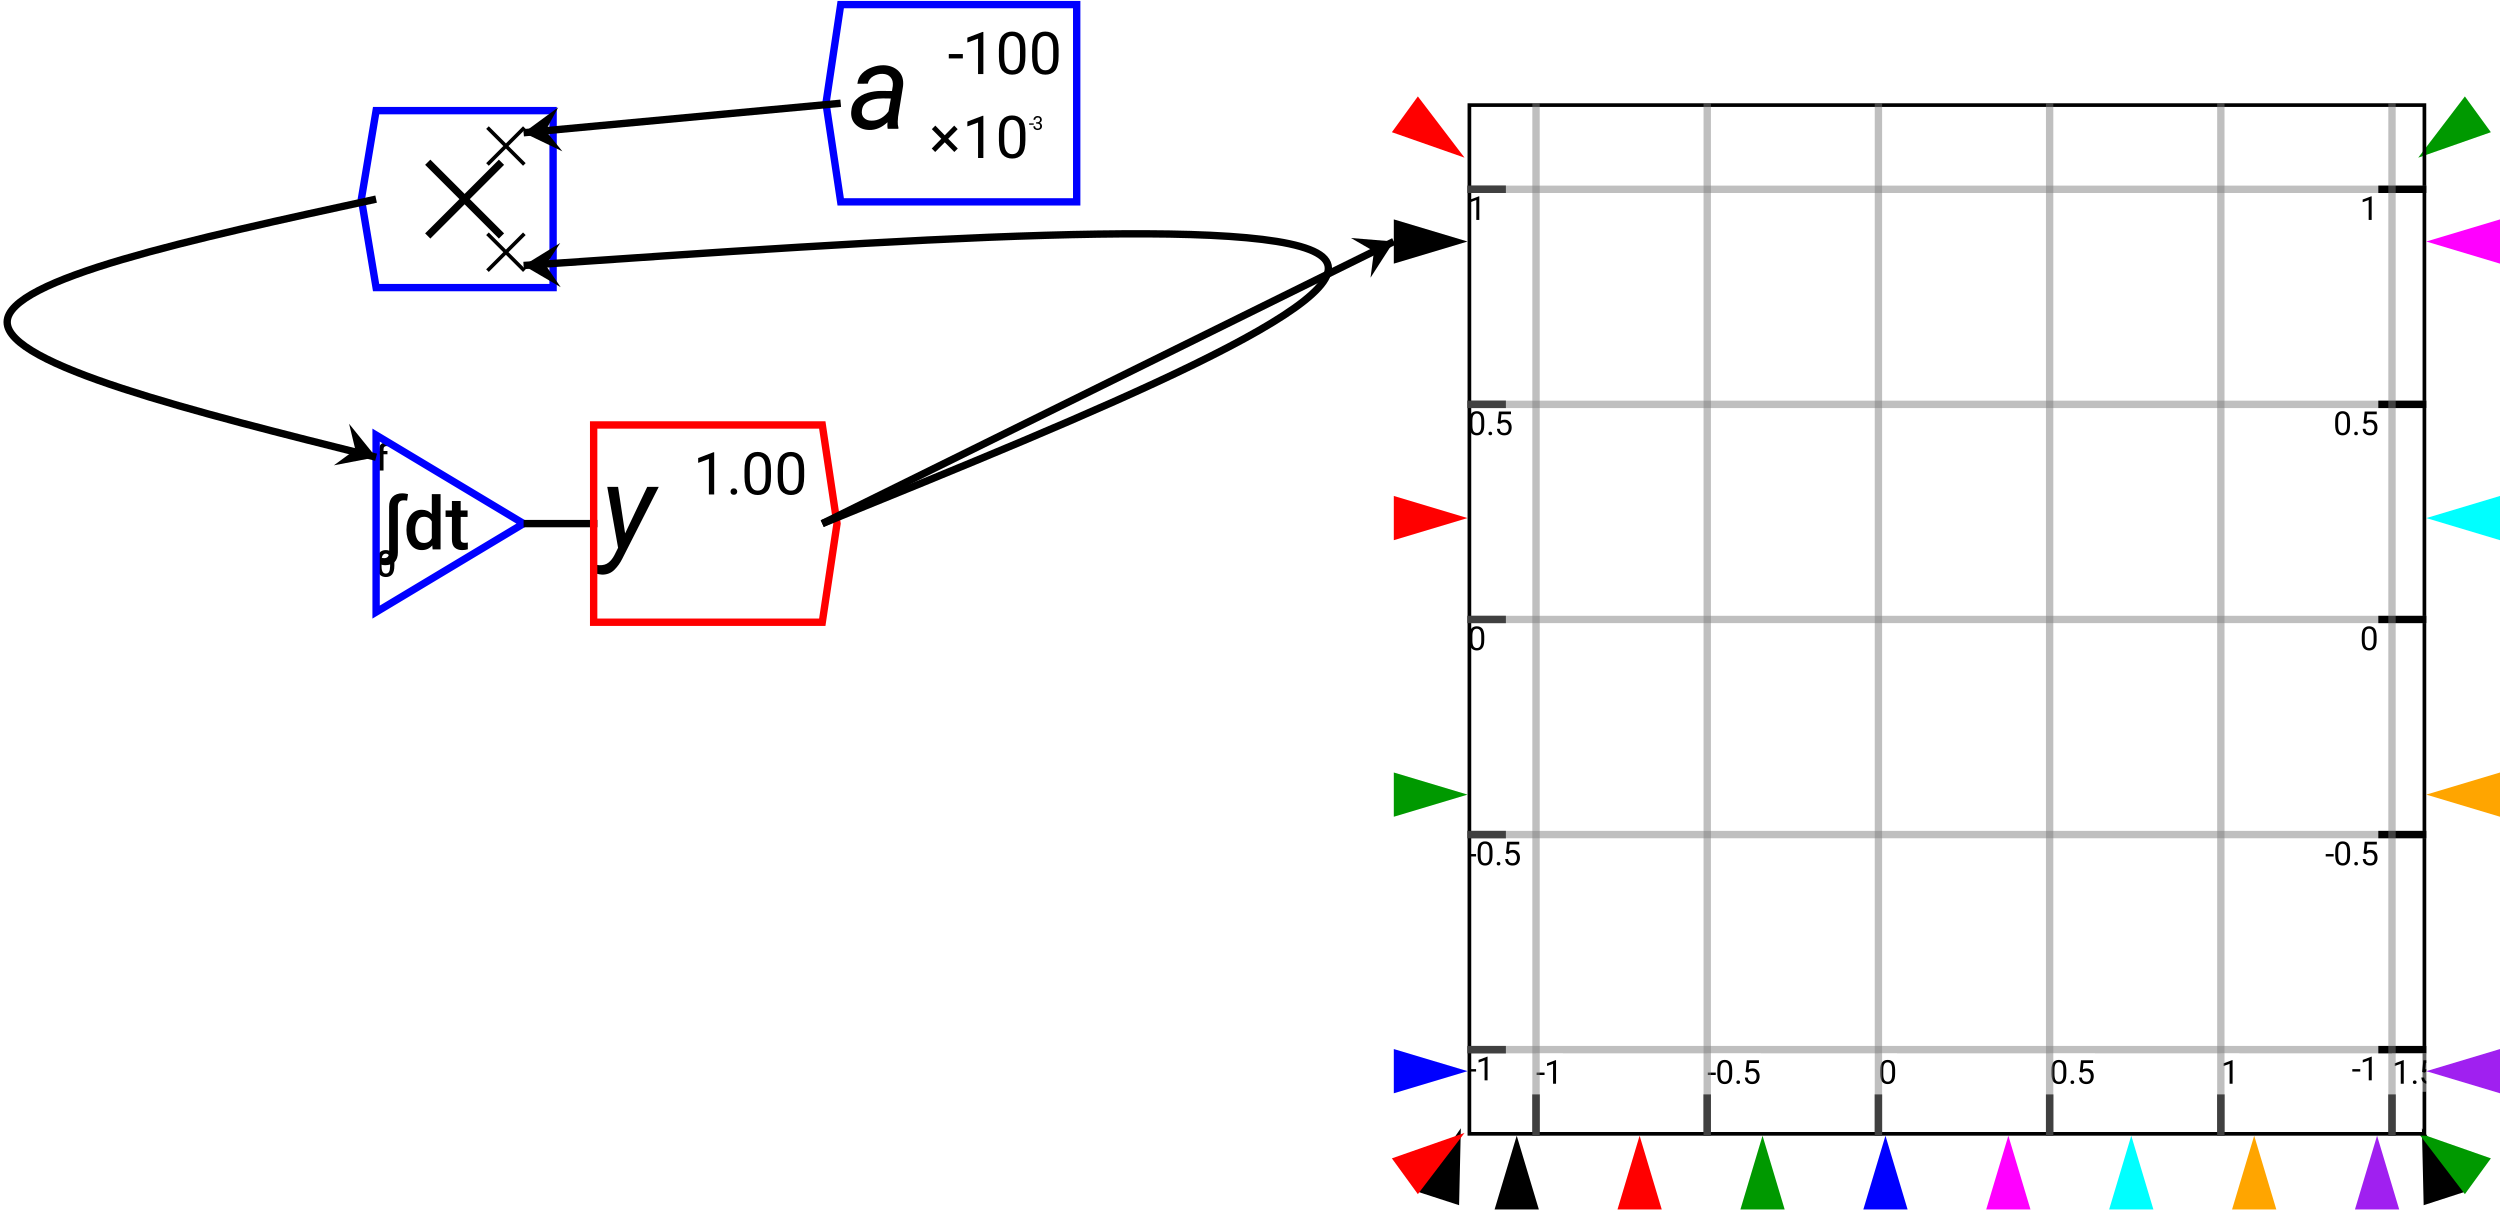
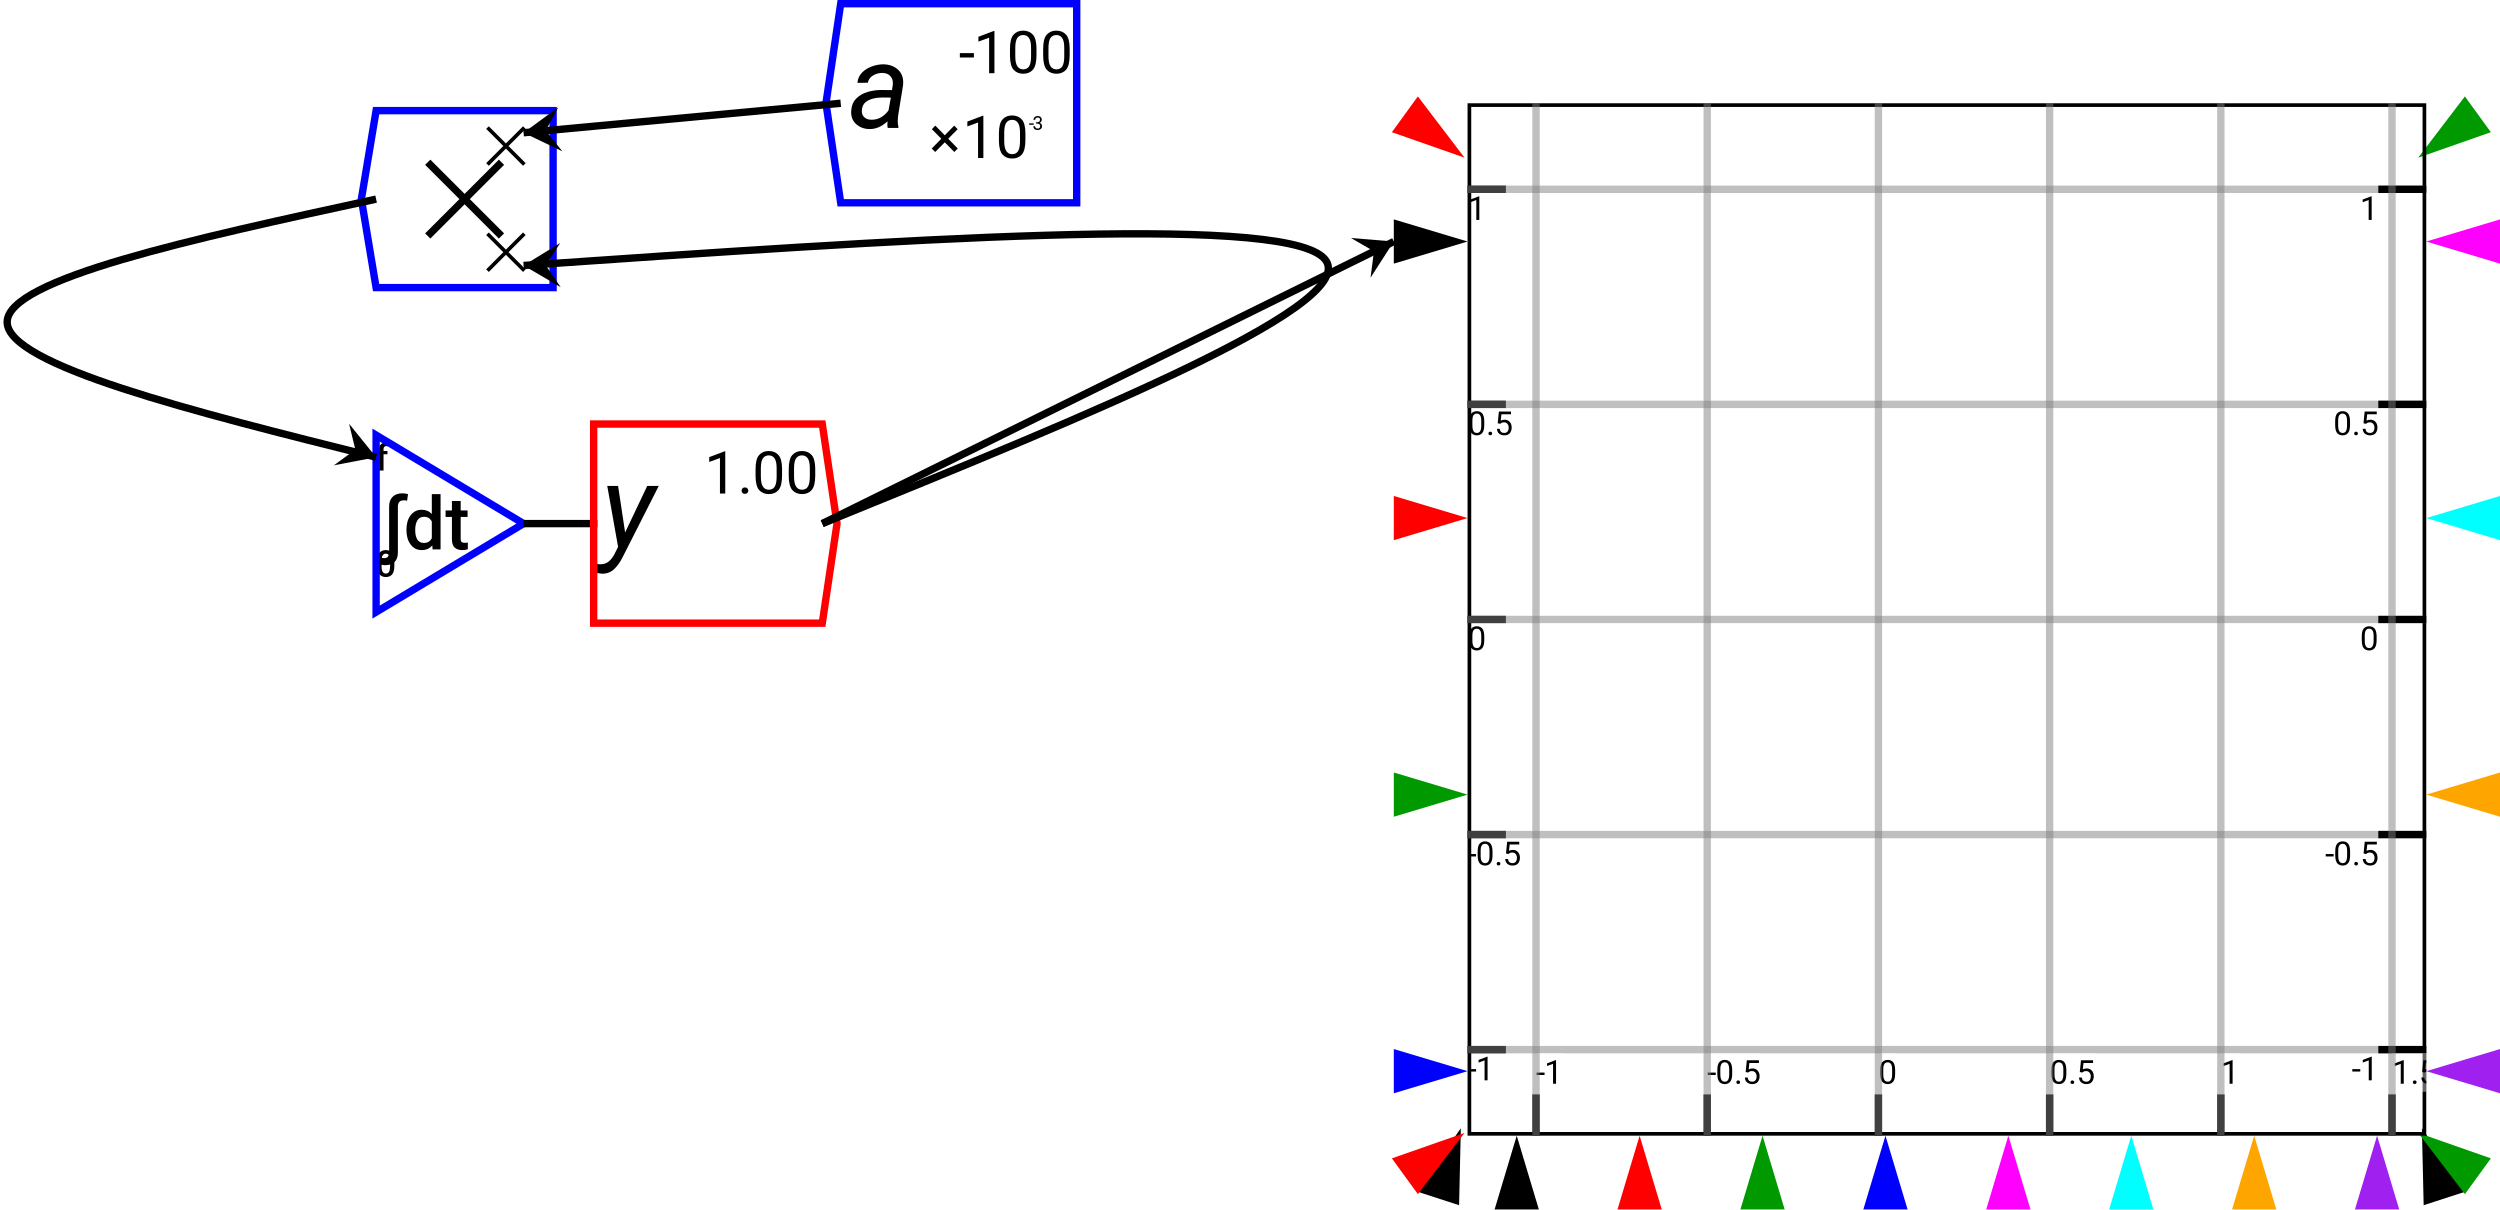
<svg xmlns="http://www.w3.org/2000/svg" xmlns:xlink="http://www.w3.org/1999/xlink" width="339" height="164" viewBox="0 0 339 164">
  <defs>
    <g>
      <g id="glyph-0-0">
        <path d="M 0.234 2.141 C 0.004 2.141 -0.203 2.109 -0.391 2.047 L -0.312 1.125 C -0.176 1.164 -0.039 1.188 0.094 1.188 C 0.539 1.188 0.766 0.922 0.766 0.391 L 0.766 -5.797 C 0.766 -6.379 0.926 -6.828 1.25 -7.141 C 1.57 -7.453 2.016 -7.609 2.578 -7.609 C 2.773 -7.609 3.023 -7.57 3.328 -7.5 L 3.203 -6.609 C 3.066 -6.641 2.914 -6.656 2.75 -6.656 C 2.219 -6.656 1.953 -6.367 1.953 -5.797 L 1.953 0.391 C 1.953 0.984 1.801 1.422 1.5 1.703 C 1.195 1.992 0.773 2.141 0.234 2.141 Z M 0.234 2.141 " />
      </g>
      <g id="glyph-0-1">
        <path d="M 3.938 0 L 3.891 -0.547 C 3.535 -0.117 3.062 0.094 2.469 0.094 C 1.832 0.094 1.328 -0.16 0.953 -0.672 C 0.578 -1.18 0.391 -1.816 0.391 -2.578 L 0.391 -2.688 C 0.391 -3.488 0.578 -4.133 0.953 -4.625 C 1.328 -5.125 1.832 -5.375 2.469 -5.375 C 3.031 -5.375 3.484 -5.18 3.828 -4.797 L 3.828 -7.5 L 5.016 -7.5 L 5.016 0 Z M 1.578 -2.578 C 1.578 -2.109 1.664 -1.707 1.844 -1.375 C 2.031 -1.039 2.336 -0.875 2.766 -0.875 C 3.254 -0.875 3.609 -1.094 3.828 -1.531 L 3.828 -3.781 C 3.609 -4.207 3.258 -4.422 2.781 -4.422 C 2.352 -4.422 2.047 -4.25 1.859 -3.906 C 1.672 -3.57 1.578 -3.164 1.578 -2.688 Z M 1.578 -2.578 " />
      </g>
      <g id="glyph-0-2">
        <path d="M 3.062 -0.016 C 2.832 0.055 2.57 0.094 2.281 0.094 C 1.883 0.094 1.555 -0.016 1.297 -0.234 C 1.035 -0.461 0.906 -0.848 0.906 -1.391 L 0.906 -4.406 L 0.047 -4.406 L 0.047 -5.281 L 0.906 -5.281 L 0.906 -6.562 L 2.094 -6.562 L 2.094 -5.281 L 3.031 -5.281 L 3.031 -4.406 L 2.094 -4.406 L 2.094 -1.453 C 2.094 -1.211 2.145 -1.055 2.25 -0.984 C 2.352 -0.922 2.484 -0.891 2.641 -0.891 C 2.785 -0.891 2.926 -0.906 3.062 -0.938 Z M 3.062 -0.016 " />
      </g>
      <g id="glyph-1-0">
        <path d="M 2.578 -1.5 C 2.578 -0.938 2.473 -0.535 2.266 -0.297 C 2.055 -0.066 1.773 0.047 1.422 0.047 C 1.078 0.047 0.797 -0.066 0.578 -0.297 C 0.367 -0.523 0.258 -0.91 0.25 -1.453 L 0.25 -2.078 C 0.25 -2.641 0.352 -3.035 0.562 -3.266 C 0.781 -3.492 1.066 -3.609 1.422 -3.609 C 1.766 -3.609 2.039 -3.492 2.25 -3.266 C 2.469 -3.035 2.578 -2.645 2.578 -2.094 Z M 2 -2.156 C 2 -2.52 1.945 -2.77 1.844 -2.906 C 1.738 -3.051 1.598 -3.125 1.422 -3.125 C 1.242 -3.125 1.102 -3.051 1 -2.906 C 0.906 -2.77 0.852 -2.531 0.844 -2.188 L 0.844 -1.406 C 0.844 -1.051 0.895 -0.797 1 -0.641 C 1.102 -0.492 1.242 -0.422 1.422 -0.422 C 1.609 -0.422 1.75 -0.492 1.844 -0.641 C 1.938 -0.785 1.988 -1.035 2 -1.391 Z M 2 -2.156 " />
      </g>
      <g id="glyph-1-1">
        <path d="M 1.641 -2.203 L 1.109 -2.203 L 1.109 0 L 0.516 0 L 0.516 -2.203 L 0.109 -2.203 L 0.109 -2.641 L 0.516 -2.641 L 0.516 -2.891 C 0.516 -3.18 0.598 -3.406 0.766 -3.562 C 0.93 -3.719 1.156 -3.797 1.438 -3.797 C 1.551 -3.797 1.664 -3.781 1.781 -3.75 L 1.766 -3.297 C 1.691 -3.305 1.613 -3.312 1.531 -3.312 C 1.25 -3.312 1.109 -3.176 1.109 -2.906 L 1.109 -2.641 L 1.641 -2.641 Z M 1.641 -2.203 " />
      </g>
      <g id="glyph-2-0">
        <path d="M 2.875 1.312 C 2.602 1.863 2.25 2.359 1.812 2.797 C 1.375 3.234 0.82 3.453 0.156 3.453 C -0.062 3.441 -0.344 3.395 -0.688 3.312 L -0.609 2.125 L -0.234 2.172 C 0.273 2.191 0.688 2.078 1 1.828 C 1.312 1.586 1.582 1.25 1.812 0.812 L 2.312 -0.188 L 0.844 -8.453 L 2.312 -8.453 L 3.266 -2.141 L 6.266 -8.453 L 7.828 -8.453 Z M 2.875 1.312 " />
      </g>
      <g id="glyph-3-0">
</g>
      <g id="glyph-3-1">
        <path d="M 2.844 -5.719 L 2.844 0 L 2.125 0 L 2.125 -4.812 L 0.672 -4.281 L 0.672 -4.938 L 2.734 -5.719 Z M 2.844 -5.719 " />
      </g>
      <g id="glyph-3-2">
        <path d="M 0.562 -0.391 C 0.562 -0.504 0.598 -0.602 0.672 -0.688 C 0.754 -0.781 0.867 -0.828 1.016 -0.828 C 1.16 -0.828 1.27 -0.781 1.344 -0.688 C 1.426 -0.602 1.469 -0.504 1.469 -0.391 C 1.469 -0.266 1.426 -0.16 1.344 -0.078 C 1.27 0.004 1.16 0.047 1.016 0.047 C 0.867 0.047 0.754 0.004 0.672 -0.078 C 0.598 -0.16 0.562 -0.266 0.562 -0.391 Z M 0.562 -0.391 " />
      </g>
      <g id="glyph-3-3">
        <path d="M 4.047 -2.438 C 4.047 -1.5 3.883 -0.844 3.562 -0.469 C 3.238 -0.102 2.801 0.078 2.25 0.078 C 1.719 0.078 1.285 -0.098 0.953 -0.453 C 0.629 -0.816 0.461 -1.445 0.453 -2.344 L 0.453 -3.297 C 0.453 -4.223 0.613 -4.863 0.938 -5.219 C 1.258 -5.582 1.691 -5.766 2.234 -5.766 C 2.785 -5.766 3.223 -5.586 3.547 -5.234 C 3.867 -4.891 4.035 -4.273 4.047 -3.391 Z M 3.312 -3.422 C 3.312 -4.055 3.219 -4.504 3.031 -4.766 C 2.852 -5.035 2.594 -5.172 2.25 -5.172 C 1.906 -5.172 1.641 -5.039 1.453 -4.781 C 1.273 -4.531 1.18 -4.094 1.172 -3.469 L 1.172 -2.312 C 1.172 -1.676 1.266 -1.219 1.453 -0.938 C 1.641 -0.656 1.906 -0.516 2.25 -0.516 C 2.602 -0.516 2.867 -0.648 3.047 -0.922 C 3.223 -1.203 3.312 -1.656 3.312 -2.281 Z M 3.312 -3.422 " />
      </g>
      <g id="glyph-3-4">
        <path d="M 3.875 -1.281 L 3.406 -0.812 L 2.109 -2.125 L 0.812 -0.812 L 0.344 -1.281 L 1.641 -2.609 L 0.359 -3.906 L 0.828 -4.391 L 2.109 -3.078 L 3.391 -4.391 L 3.859 -3.906 L 2.578 -2.609 Z M 3.875 -1.281 " />
      </g>
      <g id="glyph-4-0">
        <path d="M 5.375 0 C 5.344 -0.156 5.328 -0.305 5.328 -0.453 L 5.344 -0.891 C 4.57 -0.172 3.75 0.176 2.875 0.156 C 2.176 0.145 1.582 -0.078 1.094 -0.516 C 0.602 -0.961 0.379 -1.555 0.422 -2.297 C 0.461 -3.004 0.691 -3.566 1.109 -3.984 C 1.523 -4.398 2.035 -4.695 2.641 -4.875 C 3.254 -5.051 3.867 -5.141 4.484 -5.141 L 5.953 -5.125 L 6.062 -5.812 C 6.113 -6.301 6.016 -6.691 5.766 -6.984 C 5.523 -7.285 5.156 -7.441 4.656 -7.453 C 4.219 -7.461 3.801 -7.352 3.406 -7.125 C 3.02 -6.906 2.773 -6.57 2.672 -6.125 L 1.266 -6.109 C 1.316 -6.672 1.531 -7.141 1.906 -7.516 C 2.281 -7.891 2.727 -8.164 3.25 -8.344 C 3.77 -8.531 4.285 -8.625 4.797 -8.625 C 5.641 -8.602 6.316 -8.344 6.828 -7.844 C 7.336 -7.344 7.547 -6.656 7.453 -5.781 L 6.781 -1.641 L 6.734 -0.984 C 6.723 -0.691 6.754 -0.41 6.828 -0.141 L 6.812 0 Z M 3.156 -1.109 C 3.633 -1.098 4.07 -1.207 4.469 -1.438 C 4.875 -1.676 5.211 -1.988 5.484 -2.375 L 5.797 -4.109 L 4.719 -4.125 C 3.719 -4.125 2.953 -3.926 2.422 -3.531 C 2.109 -3.289 1.926 -2.941 1.875 -2.484 C 1.82 -2.066 1.914 -1.734 2.156 -1.484 C 2.406 -1.234 2.738 -1.109 3.156 -1.109 Z M 3.156 -1.109 " />
      </g>
      <g id="glyph-5-0">
</g>
      <g id="glyph-5-1">
        <path d="M 2.062 -2.719 L 2.062 -2.125 L 0.156 -2.125 L 0.156 -2.719 Z M 2.062 -2.719 " />
      </g>
      <g id="glyph-5-2">
        <path d="M 2.844 -5.719 L 2.844 0 L 2.125 0 L 2.125 -4.812 L 0.672 -4.281 L 0.672 -4.938 L 2.734 -5.719 Z M 2.844 -5.719 " />
      </g>
      <g id="glyph-5-3">
        <path d="M 4.047 -2.438 C 4.047 -1.5 3.883 -0.844 3.562 -0.469 C 3.238 -0.102 2.801 0.078 2.25 0.078 C 1.719 0.078 1.285 -0.098 0.953 -0.453 C 0.629 -0.816 0.461 -1.445 0.453 -2.344 L 0.453 -3.297 C 0.453 -4.223 0.613 -4.863 0.938 -5.219 C 1.258 -5.582 1.691 -5.766 2.234 -5.766 C 2.785 -5.766 3.223 -5.586 3.547 -5.234 C 3.867 -4.891 4.035 -4.273 4.047 -3.391 Z M 3.312 -3.422 C 3.312 -4.055 3.219 -4.504 3.031 -4.766 C 2.852 -5.035 2.594 -5.172 2.25 -5.172 C 1.906 -5.172 1.641 -5.039 1.453 -4.781 C 1.273 -4.531 1.18 -4.094 1.172 -3.469 L 1.172 -2.312 C 1.172 -1.676 1.266 -1.219 1.453 -0.938 C 1.641 -0.656 1.906 -0.516 2.25 -0.516 C 2.602 -0.516 2.867 -0.648 3.047 -0.922 C 3.223 -1.203 3.312 -1.656 3.312 -2.281 Z M 3.312 -3.422 " />
      </g>
      <g id="glyph-6-0">
        <path d="M 0.672 -0.875 L 0.672 -0.688 L 0.047 -0.688 L 0.047 -0.875 Z M 0.672 -0.875 " />
      </g>
      <g id="glyph-6-1">
        <path d="M 0.5 -0.844 L 0.5 -1.031 L 0.672 -1.031 C 0.785 -1.031 0.875 -1.062 0.938 -1.125 C 1 -1.188 1.031 -1.266 1.031 -1.359 C 1.031 -1.566 0.922 -1.672 0.703 -1.672 C 0.609 -1.672 0.531 -1.641 0.469 -1.578 C 0.406 -1.523 0.375 -1.453 0.375 -1.359 L 0.141 -1.359 C 0.141 -1.504 0.191 -1.625 0.297 -1.719 C 0.398 -1.82 0.535 -1.875 0.703 -1.875 C 0.867 -1.875 1.004 -1.828 1.109 -1.734 C 1.211 -1.648 1.266 -1.52 1.266 -1.344 C 1.266 -1.281 1.238 -1.207 1.188 -1.125 C 1.145 -1.051 1.07 -0.992 0.969 -0.953 C 1.094 -0.91 1.176 -0.848 1.219 -0.766 C 1.27 -0.68 1.297 -0.598 1.297 -0.516 C 1.297 -0.336 1.238 -0.203 1.125 -0.109 C 1.008 -0.016 0.867 0.031 0.703 0.031 C 0.547 0.031 0.41 -0.008 0.297 -0.094 C 0.18 -0.188 0.125 -0.316 0.125 -0.484 L 0.359 -0.484 C 0.359 -0.391 0.391 -0.312 0.453 -0.25 C 0.516 -0.195 0.598 -0.172 0.703 -0.172 C 0.805 -0.172 0.891 -0.195 0.953 -0.25 C 1.016 -0.312 1.047 -0.398 1.047 -0.516 C 1.047 -0.629 1.008 -0.711 0.938 -0.766 C 0.875 -0.816 0.781 -0.844 0.656 -0.844 Z M 0.5 -0.844 " />
      </g>
      <g id="glyph-7-0">
        <path d="M 1.156 -1.516 L 1.156 -1.188 L 0.078 -1.188 L 0.078 -1.516 Z M 1.156 -1.516 " />
      </g>
      <g id="glyph-7-1">
        <path d="M 1.594 -3.203 L 1.594 0 L 1.188 0 L 1.188 -2.703 L 0.375 -2.406 L 0.375 -2.766 L 1.531 -3.203 Z M 1.594 -3.203 " />
      </g>
      <g id="glyph-7-2">
        <path d="M 2.266 -1.359 C 2.266 -0.836 2.172 -0.473 1.984 -0.266 C 1.805 -0.055 1.566 0.047 1.266 0.047 C 0.961 0.047 0.719 -0.051 0.531 -0.25 C 0.352 -0.457 0.258 -0.812 0.25 -1.312 L 0.25 -1.844 C 0.25 -2.363 0.336 -2.723 0.516 -2.922 C 0.703 -3.129 0.945 -3.234 1.25 -3.234 C 1.562 -3.234 1.805 -3.133 1.984 -2.938 C 2.16 -2.738 2.254 -2.391 2.266 -1.891 Z M 1.859 -1.922 C 1.859 -2.273 1.805 -2.523 1.703 -2.672 C 1.598 -2.828 1.445 -2.906 1.25 -2.906 C 1.062 -2.906 0.914 -2.832 0.812 -2.688 C 0.707 -2.539 0.656 -2.297 0.656 -1.953 L 0.656 -1.297 C 0.656 -0.941 0.707 -0.68 0.812 -0.516 C 0.914 -0.359 1.066 -0.281 1.266 -0.281 C 1.461 -0.281 1.609 -0.359 1.703 -0.516 C 1.805 -0.672 1.859 -0.926 1.859 -1.281 Z M 1.859 -1.922 " />
      </g>
      <g id="glyph-7-3">
        <path d="M 0.312 -0.219 C 0.312 -0.281 0.332 -0.332 0.375 -0.375 C 0.414 -0.426 0.477 -0.453 0.562 -0.453 C 0.645 -0.453 0.707 -0.426 0.75 -0.375 C 0.789 -0.332 0.812 -0.281 0.812 -0.219 C 0.812 -0.145 0.789 -0.082 0.75 -0.031 C 0.707 0.008 0.645 0.031 0.562 0.031 C 0.477 0.031 0.414 0.008 0.375 -0.031 C 0.332 -0.082 0.312 -0.145 0.312 -0.219 Z M 0.312 -0.219 " />
      </g>
      <g id="glyph-7-4">
        <path d="M 0.781 -1.516 L 0.453 -1.594 L 0.609 -3.188 L 2.25 -3.188 L 2.25 -2.812 L 0.953 -2.812 L 0.859 -1.953 C 1.016 -2.035 1.191 -2.078 1.391 -2.078 C 1.68 -2.078 1.91 -1.977 2.078 -1.781 C 2.254 -1.594 2.344 -1.336 2.344 -1.016 C 2.344 -0.711 2.258 -0.457 2.094 -0.25 C 1.926 -0.051 1.672 0.047 1.328 0.047 C 1.078 0.047 0.852 -0.023 0.656 -0.172 C 0.469 -0.316 0.363 -0.539 0.344 -0.844 L 0.719 -0.844 C 0.77 -0.469 0.973 -0.281 1.328 -0.281 C 1.523 -0.281 1.676 -0.344 1.781 -0.469 C 1.883 -0.602 1.938 -0.785 1.938 -1.016 C 1.938 -1.211 1.879 -1.379 1.766 -1.516 C 1.66 -1.648 1.504 -1.719 1.297 -1.719 C 1.16 -1.719 1.055 -1.695 0.984 -1.656 C 0.922 -1.625 0.852 -1.578 0.781 -1.516 Z M 0.781 -1.516 " />
      </g>
    </g>
    <clipPath id="clip-0">
      <path clip-rule="nonzero" d="M 199 14 L 329 14 L 329 154 L 199 154 Z M 199 14 " />
    </clipPath>
    <clipPath id="clip-1">
      <path clip-rule="nonzero" d="M 199 141 L 205 141 L 205 143 L 199 143 Z M 199 141 " />
    </clipPath>
    <clipPath id="clip-2">
      <path clip-rule="nonzero" d="M 199 141 L 329 141 L 329 143 L 199 143 Z M 199 141 " />
    </clipPath>
    <clipPath id="clip-3">
      <path clip-rule="nonzero" d="M 199 112 L 205 112 L 205 114 L 199 114 Z M 199 112 " />
    </clipPath>
    <clipPath id="clip-4">
      <path clip-rule="nonzero" d="M 199 112 L 329 112 L 329 114 L 199 114 Z M 199 112 " />
    </clipPath>
    <clipPath id="clip-5">
      <path clip-rule="nonzero" d="M 199 83 L 205 83 L 205 85 L 199 85 Z M 199 83 " />
    </clipPath>
    <clipPath id="clip-6">
      <path clip-rule="nonzero" d="M 199 83 L 329 83 L 329 85 L 199 85 Z M 199 83 " />
    </clipPath>
    <clipPath id="clip-7">
      <path clip-rule="nonzero" d="M 199 54 L 205 54 L 205 56 L 199 56 Z M 199 54 " />
    </clipPath>
    <clipPath id="clip-8">
      <path clip-rule="nonzero" d="M 199 54 L 329 54 L 329 56 L 199 56 Z M 199 54 " />
    </clipPath>
    <clipPath id="clip-9">
      <path clip-rule="nonzero" d="M 199 25 L 205 25 L 205 27 L 199 27 Z M 199 25 " />
    </clipPath>
    <clipPath id="clip-10">
      <path clip-rule="nonzero" d="M 199 25 L 329 25 L 329 27 L 199 27 Z M 199 25 " />
    </clipPath>
    <clipPath id="clip-11">
      <path clip-rule="nonzero" d="M 322 141 L 329 141 L 329 143 L 322 143 Z M 322 141 " />
    </clipPath>
    <clipPath id="clip-12">
      <path clip-rule="nonzero" d="M 322 112 L 329 112 L 329 114 L 322 114 Z M 322 112 " />
    </clipPath>
    <clipPath id="clip-13">
      <path clip-rule="nonzero" d="M 322 83 L 329 83 L 329 85 L 322 85 Z M 322 83 " />
    </clipPath>
    <clipPath id="clip-14">
      <path clip-rule="nonzero" d="M 322 54 L 329 54 L 329 56 L 322 56 Z M 322 54 " />
    </clipPath>
    <clipPath id="clip-15">
      <path clip-rule="nonzero" d="M 322 25 L 329 25 L 329 27 L 322 27 Z M 322 25 " />
    </clipPath>
    <clipPath id="clip-16">
      <path clip-rule="nonzero" d="M 207 147 L 209 147 L 209 154 L 207 154 Z M 207 147 " />
    </clipPath>
    <clipPath id="clip-17">
      <path clip-rule="nonzero" d="M 207 14 L 209 14 L 209 154 L 207 154 Z M 207 14 " />
    </clipPath>
    <clipPath id="clip-18">
      <path clip-rule="nonzero" d="M 231 147 L 232 147 L 232 154 L 231 154 Z M 231 147 " />
    </clipPath>
    <clipPath id="clip-19">
      <path clip-rule="nonzero" d="M 231 14 L 232 14 L 232 154 L 231 154 Z M 231 14 " />
    </clipPath>
    <clipPath id="clip-20">
      <path clip-rule="nonzero" d="M 254 147 L 256 147 L 256 154 L 254 154 Z M 254 147 " />
    </clipPath>
    <clipPath id="clip-21">
      <path clip-rule="nonzero" d="M 254 14 L 256 14 L 256 154 L 254 154 Z M 254 14 " />
    </clipPath>
    <clipPath id="clip-22">
      <path clip-rule="nonzero" d="M 277 147 L 279 147 L 279 154 L 277 154 Z M 277 147 " />
    </clipPath>
    <clipPath id="clip-23">
      <path clip-rule="nonzero" d="M 277 14 L 279 14 L 279 154 L 277 154 Z M 277 14 " />
    </clipPath>
    <clipPath id="clip-24">
      <path clip-rule="nonzero" d="M 300 147 L 302 147 L 302 154 L 300 154 Z M 300 147 " />
    </clipPath>
    <clipPath id="clip-25">
      <path clip-rule="nonzero" d="M 300 14 L 302 14 L 302 154 L 300 154 Z M 300 14 " />
    </clipPath>
    <clipPath id="clip-26">
      <path clip-rule="nonzero" d="M 323 147 L 325 147 L 325 154 L 323 154 Z M 323 147 " />
    </clipPath>
    <clipPath id="clip-27">
      <path clip-rule="nonzero" d="M 324 142 L 329 142 L 329 149 L 324 149 Z M 324 142 " />
    </clipPath>
    <clipPath id="clip-28">
      <path clip-rule="nonzero" d="M 324 143 L 329 143 L 329 147 L 324 147 Z M 324 143 " />
    </clipPath>
    <clipPath id="clip-29">
      <path clip-rule="nonzero" d="M 323 14 L 325 14 L 325 154 L 323 154 Z M 323 14 " />
    </clipPath>
  </defs>
  <g fill="rgb(0%, 0%, 0%)" fill-opacity="1">
    <use xlink:href="#glyph-0-0" x="52" y="74.5" />
    <use xlink:href="#glyph-0-1" x="54.725" y="74.5" />
    <use xlink:href="#glyph-0-2" x="60.374" y="74.5" />
  </g>
  <g fill="rgb(0%, 0%, 0%)" fill-opacity="1">
    <use xlink:href="#glyph-1-0" x="50.898" y="78.199" />
  </g>
  <g fill="rgb(0%, 0%, 0%)" fill-opacity="1">
    <use xlink:href="#glyph-1-1" x="50.898" y="63.801" />
  </g>
  <path fill="none" stroke-width="1" stroke-linecap="butt" stroke-linejoin="miter" stroke="rgb(0%, 0%, 100%)" stroke-opacity="1" stroke-miterlimit="10" d="M -8 12 L -8 -12 L 12 0 Z M -8 12 " transform="matrix(1, 0, 0, 1, 59, 71)" />
  <path fill="none" stroke-width="1" stroke-linecap="butt" stroke-linejoin="miter" stroke="rgb(0%, 0%, 0%)" stroke-opacity="1" stroke-miterlimit="10" d="M 12 0 L 22 0 " transform="matrix(1, 0, 0, 1, 59, 71)" />
  <g fill="rgb(0%, 0%, 0%)" fill-opacity="1">
-     <use xlink:href="#glyph-2-0" x="81.5" y="74.469" />
-   </g>
-   <g fill="rgb(0%, 0%, 0%)" fill-opacity="1">
-     <use xlink:href="#glyph-3-0" x="92" y="67.047" />
-     <use xlink:href="#glyph-3-1" x="94" y="67.047" />
-     <use xlink:href="#glyph-3-2" x="98.5" y="67.047" />
-     <use xlink:href="#glyph-3-3" x="100.5" y="67.047" />
-     <use xlink:href="#glyph-3-3" x="105" y="67.047" />
-   </g>
-   <path fill="none" stroke-width="1" stroke-linecap="butt" stroke-linejoin="miter" stroke="rgb(100%, 0%, 0%)" stroke-opacity="1" stroke-miterlimit="10" d="M -15.5 -13.375 L -15.5 13.375 L 15.5 13.375 L 17.5 0 L 15.5 -13.375 Z M -15.5 -13.375 " transform="matrix(1, 0, 0, 1, 96, 71)" />
+     <use xlink:href="#glyph-2-0" x="81.5" y="74.344" />
+   </g>
+   <g fill="rgb(0%, 0%, 0%)" fill-opacity="1">
+     <use xlink:href="#glyph-3-0" x="93.5" y="66.922" />
+     <use xlink:href="#glyph-3-1" x="95.5" y="66.922" />
+     <use xlink:href="#glyph-3-2" x="100" y="66.922" />
+     <use xlink:href="#glyph-3-3" x="102" y="66.922" />
+     <use xlink:href="#glyph-3-3" x="106.5" y="66.922" />
+   </g>
+   <path fill="none" stroke-width="1" stroke-linecap="butt" stroke-linejoin="miter" stroke="rgb(100%, 0%, 0%)" stroke-opacity="1" stroke-miterlimit="10" d="M -15.5 -13.5 L -15.5 13.5 L 15.5 13.5 L 17.5 0 L 15.5 -13.5 Z M -15.5 -13.5 " transform="matrix(1, 0, 0, 1, 96, 71)" />
  <path fill="none" stroke-width="1" stroke-linecap="butt" stroke-linejoin="miter" stroke="rgb(0%, 0%, 0%)" stroke-opacity="1" stroke-miterlimit="10" d="M -5 -5 L 5 5 M -5 5 L 5 -5 " transform="matrix(1, 0, 0, 1, 63, 27)" />
  <path fill="none" stroke-width="1" stroke-linecap="butt" stroke-linejoin="miter" stroke="rgb(0%, 0%, 0%)" stroke-opacity="1" stroke-miterlimit="10" d="M -4.997 -5.002 L 5.003 4.998 M -4.997 4.998 L 5.003 -5.002 " transform="matrix(0.5, 0, 0, 0.5, 68.6, 34.2)" />
  <path fill="none" stroke-width="1" stroke-linecap="butt" stroke-linejoin="miter" stroke="rgb(0%, 0%, 0%)" stroke-opacity="1" stroke-miterlimit="10" d="M -4.997 -4.998 L 5.003 5.002 M -4.997 5.002 L 5.003 -4.998 " transform="matrix(0.5, 0, 0, 0.5, 68.6, 19.8)" />
  <path fill="none" stroke-width="1" stroke-linecap="butt" stroke-linejoin="miter" stroke="rgb(0%, 0%, 100%)" stroke-opacity="1" stroke-miterlimit="10" d="M -12 -12 L -12 12 L 12 12 L 14 0 L 12 -12 Z M -12 -12 " transform="matrix(-1, 0.000000000000000122, -0.000000000000000122, -1, 63, 27)" />
  <g fill="rgb(0%, 0%, 0%)" fill-opacity="1">
-     <use xlink:href="#glyph-4-0" x="115" y="17.469" />
-   </g>
-   <g fill="rgb(0%, 0%, 0%)" fill-opacity="1">
-     <use xlink:href="#glyph-5-0" x="126.5" y="10.047" />
-     <use xlink:href="#glyph-5-1" x="128.5" y="10.047" />
-     <use xlink:href="#glyph-5-2" x="130.5" y="10.047" />
-     <use xlink:href="#glyph-5-3" x="135" y="10.047" />
-     <use xlink:href="#glyph-5-3" x="139.5" y="10.047" />
+     <use xlink:href="#glyph-4-0" x="115" y="17.344" />
+   </g>
+   <g fill="rgb(0%, 0%, 0%)" fill-opacity="1">
+     <use xlink:href="#glyph-5-0" x="128" y="9.922" />
+     <use xlink:href="#glyph-5-1" x="130" y="9.922" />
+     <use xlink:href="#glyph-5-2" x="132" y="9.922" />
+     <use xlink:href="#glyph-5-3" x="136.5" y="9.922" />
+     <use xlink:href="#glyph-5-3" x="141" y="9.922" />
  </g>
  <g fill="rgb(0%, 0%, 0%)" fill-opacity="1">
    <use xlink:href="#glyph-3-4" x="126" y="21.422" />
    <use xlink:href="#glyph-3-1" x="130.5" y="21.422" />
    <use xlink:href="#glyph-3-3" x="135" y="21.422" />
  </g>
  <g fill="rgb(0%, 0%, 0%)" fill-opacity="1">
    <use xlink:href="#glyph-6-0" x="139.5" y="17.605" />
    <use xlink:href="#glyph-6-1" x="140" y="17.605" />
  </g>
-   <path fill="none" stroke-width="1" stroke-linecap="butt" stroke-linejoin="miter" stroke="rgb(0%, 0%, 100%)" stroke-opacity="1" stroke-miterlimit="10" d="M -16 -13.375 L -16 13.375 L 16 13.375 L 18 0 L 16 -13.375 Z M -16 -13.375 " transform="matrix(-1, 0.000000000000000122, -0.000000000000000122, -1, 130, 14)" />
+   <path fill="none" stroke-width="1" stroke-linecap="butt" stroke-linejoin="miter" stroke="rgb(0%, 0%, 100%)" stroke-opacity="1" stroke-miterlimit="10" d="M -16 -13.5 L -16 13.5 L 16 13.5 L 18 0 L 16 -13.5 Z M -16 -13.5 " transform="matrix(-1, 0.000000000000000122, -0.000000000000000122, -1, 130, 14)" />
  <path fill-rule="nonzero" fill="rgb(0%, 0%, 0%)" fill-opacity="1" d="M 198.09 152.988 L 192.148 161.574 L 197.852 163.426 " />
  <path fill-rule="nonzero" fill="rgb(0%, 0%, 0%)" fill-opacity="1" d="M 328.41 152.988 L 328.648 163.426 L 334.352 161.574 " />
  <path fill-rule="nonzero" fill="rgb(100%, 0%, 0%)" fill-opacity="1" d="M 198.59 153.621 L 188.738 157.074 L 192.262 161.926 " />
  <path fill-rule="nonzero" fill="rgb(100%, 0%, 0%)" fill-opacity="1" d="M 198.59 21.379 L 192.262 13.074 L 188.738 17.926 " />
  <path fill-rule="nonzero" fill="rgb(0%, 60%, 0%)" fill-opacity="1" d="M 327.91 153.621 L 334.238 161.926 L 337.762 157.074 " />
  <path fill-rule="nonzero" fill="rgb(0%, 60%, 0%)" fill-opacity="1" d="M 327.91 21.379 L 337.762 17.926 L 334.238 13.074 " />
  <path fill-rule="nonzero" fill="rgb(0%, 0%, 0%)" fill-opacity="1" d="M 199 32.75 L 189 29.75 L 189 35.75 " />
  <path fill-rule="nonzero" fill="rgb(100%, 0%, 0%)" fill-opacity="1" d="M 199 70.25 L 189 67.25 L 189 73.25 " />
  <path fill-rule="nonzero" fill="rgb(0%, 60%, 0%)" fill-opacity="1" d="M 199 107.75 L 189 104.75 L 189 110.75 " />
  <path fill-rule="nonzero" fill="rgb(0%, 0%, 100%)" fill-opacity="1" d="M 199 145.25 L 189 142.25 L 189 148.25 " />
  <path fill-rule="nonzero" fill="rgb(100%, 0%, 100%)" fill-opacity="1" d="M 329 32.75 L 339 35.75 L 339 29.75 " />
  <path fill-rule="nonzero" fill="rgb(0%, 100%, 100%)" fill-opacity="1" d="M 329 70.25 L 339 73.25 L 339 67.25 " />
  <path fill-rule="nonzero" fill="rgb(100%, 64.7%, 0%)" fill-opacity="1" d="M 329 107.75 L 339 110.75 L 339 104.75 " />
  <path fill-rule="nonzero" fill="rgb(62.7%, 12.5%, 94.1%)" fill-opacity="1" d="M 329 145.25 L 339 148.25 L 339 142.25 " />
  <path fill-rule="nonzero" fill="rgb(0%, 0%, 0%)" fill-opacity="1" d="M 205.668 154 L 202.668 164 L 208.668 164 " />
  <path fill-rule="nonzero" fill="rgb(100%, 0%, 0%)" fill-opacity="1" d="M 222.332 154 L 219.332 164 L 225.332 164 " />
  <path fill-rule="nonzero" fill="rgb(0%, 60%, 0%)" fill-opacity="1" d="M 239 154 L 236 164 L 242 164 " />
  <path fill-rule="nonzero" fill="rgb(0%, 0%, 100%)" fill-opacity="1" d="M 255.668 154 L 252.668 164 L 258.668 164 " />
  <path fill-rule="nonzero" fill="rgb(100%, 0%, 100%)" fill-opacity="1" d="M 272.332 154 L 269.332 164 L 275.332 164 " />
  <path fill-rule="nonzero" fill="rgb(0%, 100%, 100%)" fill-opacity="1" d="M 289 154 L 286 164 L 292 164 " />
  <path fill-rule="nonzero" fill="rgb(100%, 64.7%, 0%)" fill-opacity="1" d="M 305.668 154 L 302.668 164 L 308.668 164 " />
  <path fill-rule="nonzero" fill="rgb(62.7%, 12.5%, 94.1%)" fill-opacity="1" d="M 322.332 154 L 319.332 164 L 325.332 164 " />
  <g clip-path="url(#clip-0)">
    <path fill="none" stroke-width="1" stroke-linecap="butt" stroke-linejoin="miter" stroke="rgb(0%, 0%, 0%)" stroke-opacity="1" stroke-miterlimit="10" d="M 212 140 L 342 140 L 342 0 L 212 0 Z M 212 140 " transform="matrix(1, 0, 0, 1, -13, 14)" />
  </g>
  <g clip-path="url(#clip-1)">
    <path fill="none" stroke-width="1" stroke-linecap="butt" stroke-linejoin="miter" stroke="rgb(0%, 0%, 0%)" stroke-opacity="1" stroke-miterlimit="10" d="M 212 128.332 L 217.199 128.332 " transform="matrix(1, 0, 0, 1, -13, 14)" />
  </g>
  <g fill="rgb(0%, 0%, 0%)" fill-opacity="1">
    <use xlink:href="#glyph-7-0" x="199" y="146.489" />
    <use xlink:href="#glyph-7-1" x="200.12" y="146.489" />
  </g>
  <g clip-path="url(#clip-2)">
    <path fill="none" stroke-width="1" stroke-linecap="butt" stroke-linejoin="miter" stroke="rgb(50%, 50%, 50%)" stroke-opacity="0.5" stroke-miterlimit="10" d="M 212 128.332 L 342 128.332 " transform="matrix(1, 0, 0, 1, -13, 14)" />
  </g>
  <g clip-path="url(#clip-3)">
    <path fill="none" stroke-width="1" stroke-linecap="butt" stroke-linejoin="miter" stroke="rgb(0%, 0%, 0%)" stroke-opacity="1" stroke-miterlimit="10" d="M 212 99.168 L 217.199 99.168 " transform="matrix(1, 0, 0, 1, -13, 14)" />
  </g>
  <g fill="rgb(0%, 0%, 0%)" fill-opacity="1">
    <use xlink:href="#glyph-7-0" x="199" y="117.324" />
    <use xlink:href="#glyph-7-2" x="200.12" y="117.324" />
    <use xlink:href="#glyph-7-3" x="202.64" y="117.324" />
    <use xlink:href="#glyph-7-4" x="203.76" y="117.324" />
  </g>
  <g clip-path="url(#clip-4)">
    <path fill="none" stroke-width="1" stroke-linecap="butt" stroke-linejoin="miter" stroke="rgb(50%, 50%, 50%)" stroke-opacity="0.5" stroke-miterlimit="10" d="M 212 99.168 L 342 99.168 " transform="matrix(1, 0, 0, 1, -13, 14)" />
  </g>
  <g clip-path="url(#clip-5)">
    <path fill="none" stroke-width="1" stroke-linecap="butt" stroke-linejoin="miter" stroke="rgb(0%, 0%, 0%)" stroke-opacity="1" stroke-miterlimit="10" d="M 212 70 L 217.199 70 " transform="matrix(1, 0, 0, 1, -13, 14)" />
  </g>
  <g fill="rgb(0%, 0%, 0%)" fill-opacity="1">
    <use xlink:href="#glyph-7-2" x="199" y="88.157" />
  </g>
  <g clip-path="url(#clip-6)">
    <path fill="none" stroke-width="1" stroke-linecap="butt" stroke-linejoin="miter" stroke="rgb(50%, 50%, 50%)" stroke-opacity="0.5" stroke-miterlimit="10" d="M 212 70 L 342 70 " transform="matrix(1, 0, 0, 1, -13, 14)" />
  </g>
  <g clip-path="url(#clip-7)">
    <path fill="none" stroke-width="1" stroke-linecap="butt" stroke-linejoin="miter" stroke="rgb(0%, 0%, 0%)" stroke-opacity="1" stroke-miterlimit="10" d="M 212 40.832 L 217.199 40.832 " transform="matrix(1, 0, 0, 1, -13, 14)" />
  </g>
  <g fill="rgb(0%, 0%, 0%)" fill-opacity="1">
    <use xlink:href="#glyph-7-2" x="199" y="58.989" />
    <use xlink:href="#glyph-7-3" x="201.52" y="58.989" />
    <use xlink:href="#glyph-7-4" x="202.64" y="58.989" />
  </g>
  <g clip-path="url(#clip-8)">
    <path fill="none" stroke-width="1" stroke-linecap="butt" stroke-linejoin="miter" stroke="rgb(50%, 50%, 50%)" stroke-opacity="0.5" stroke-miterlimit="10" d="M 212 40.832 L 342 40.832 " transform="matrix(1, 0, 0, 1, -13, 14)" />
  </g>
  <g clip-path="url(#clip-9)">
    <path fill="none" stroke-width="1" stroke-linecap="butt" stroke-linejoin="miter" stroke="rgb(0%, 0%, 0%)" stroke-opacity="1" stroke-miterlimit="10" d="M 212 11.668 L 217.199 11.668 " transform="matrix(1, 0, 0, 1, -13, 14)" />
  </g>
  <g fill="rgb(0%, 0%, 0%)" fill-opacity="1">
    <use xlink:href="#glyph-7-1" x="199" y="29.824" />
  </g>
  <g clip-path="url(#clip-10)">
    <path fill="none" stroke-width="1" stroke-linecap="butt" stroke-linejoin="miter" stroke="rgb(50%, 50%, 50%)" stroke-opacity="0.5" stroke-miterlimit="10" d="M 212 11.668 L 342 11.668 " transform="matrix(1, 0, 0, 1, -13, 14)" />
  </g>
  <g clip-path="url(#clip-11)">
    <path fill="none" stroke-width="1" stroke-linecap="butt" stroke-linejoin="miter" stroke="rgb(0%, 0%, 0%)" stroke-opacity="1" stroke-miterlimit="10" d="M 342 128.332 L 335.5 128.332 " transform="matrix(1, 0, 0, 1, -13, 14)" />
  </g>
  <g fill="rgb(0%, 0%, 0%)" fill-opacity="1">
    <use xlink:href="#glyph-7-0" x="318.895" y="146.489" />
    <use xlink:href="#glyph-7-1" x="320.015" y="146.489" />
  </g>
  <g clip-path="url(#clip-12)">
    <path fill="none" stroke-width="1" stroke-linecap="butt" stroke-linejoin="miter" stroke="rgb(0%, 0%, 0%)" stroke-opacity="1" stroke-miterlimit="10" d="M 342 99.168 L 335.5 99.168 " transform="matrix(1, 0, 0, 1, -13, 14)" />
  </g>
  <g fill="rgb(0%, 0%, 0%)" fill-opacity="1">
    <use xlink:href="#glyph-7-0" x="315.289" y="117.324" />
    <use xlink:href="#glyph-7-2" x="316.409" y="117.324" />
    <use xlink:href="#glyph-7-3" x="318.929" y="117.324" />
    <use xlink:href="#glyph-7-4" x="320.049" y="117.324" />
  </g>
  <g clip-path="url(#clip-13)">
    <path fill="none" stroke-width="1" stroke-linecap="butt" stroke-linejoin="miter" stroke="rgb(0%, 0%, 0%)" stroke-opacity="1" stroke-miterlimit="10" d="M 342 70 L 335.5 70 " transform="matrix(1, 0, 0, 1, -13, 14)" />
  </g>
  <g fill="rgb(0%, 0%, 0%)" fill-opacity="1">
    <use xlink:href="#glyph-7-2" x="320.004" y="88.157" />
  </g>
  <g clip-path="url(#clip-14)">
    <path fill="none" stroke-width="1" stroke-linecap="butt" stroke-linejoin="miter" stroke="rgb(0%, 0%, 0%)" stroke-opacity="1" stroke-miterlimit="10" d="M 342 40.832 L 335.5 40.832 " transform="matrix(1, 0, 0, 1, -13, 14)" />
  </g>
  <g fill="rgb(0%, 0%, 0%)" fill-opacity="1">
    <use xlink:href="#glyph-7-2" x="316.398" y="58.989" />
    <use xlink:href="#glyph-7-3" x="318.918" y="58.989" />
    <use xlink:href="#glyph-7-4" x="320.038" y="58.989" />
  </g>
  <g clip-path="url(#clip-15)">
    <path fill="none" stroke-width="1" stroke-linecap="butt" stroke-linejoin="miter" stroke="rgb(0%, 0%, 0%)" stroke-opacity="1" stroke-miterlimit="10" d="M 342 11.668 L 335.5 11.668 " transform="matrix(1, 0, 0, 1, -13, 14)" />
  </g>
  <g fill="rgb(0%, 0%, 0%)" fill-opacity="1">
    <use xlink:href="#glyph-7-1" x="320.004" y="29.824" />
  </g>
  <g clip-path="url(#clip-16)">
    <path fill="none" stroke-width="1" stroke-linecap="butt" stroke-linejoin="miter" stroke="rgb(0%, 0%, 0%)" stroke-opacity="1" stroke-miterlimit="10" d="M 221.285 140 L 221.285 134.398 " transform="matrix(1, 0, 0, 1, -13, 14)" />
  </g>
  <path fill-rule="nonzero" fill="rgb(100%, 100%, 100%)" fill-opacity="0.4" d="M 208.285 142.801 L 211.926 142.801 L 211.926 148.051 L 208.285 148.051 Z M 208.285 142.801 " />
  <g fill="rgb(0%, 0%, 0%)" fill-opacity="1">
    <use xlink:href="#glyph-7-0" x="208.285" y="146.957" />
    <use xlink:href="#glyph-7-1" x="209.405" y="146.957" />
  </g>
  <g clip-path="url(#clip-17)">
    <path fill="none" stroke-width="1" stroke-linecap="butt" stroke-linejoin="miter" stroke="rgb(50%, 50%, 50%)" stroke-opacity="0.5" stroke-miterlimit="10" d="M 221.285 140 L 221.285 0 " transform="matrix(1, 0, 0, 1, -13, 14)" />
  </g>
  <g clip-path="url(#clip-18)">
    <path fill="none" stroke-width="1" stroke-linecap="butt" stroke-linejoin="miter" stroke="rgb(0%, 0%, 0%)" stroke-opacity="1" stroke-miterlimit="10" d="M 244.5 140 L 244.5 134.398 " transform="matrix(1, 0, 0, 1, -13, 14)" />
  </g>
  <path fill-rule="nonzero" fill="rgb(100%, 100%, 100%)" fill-opacity="0.4" d="M 231.5 142.801 L 238.781 142.801 L 238.781 148.051 L 231.5 148.051 Z M 231.5 142.801 " />
  <g fill="rgb(0%, 0%, 0%)" fill-opacity="1">
    <use xlink:href="#glyph-7-0" x="231.5" y="146.957" />
    <use xlink:href="#glyph-7-2" x="232.62" y="146.957" />
    <use xlink:href="#glyph-7-3" x="235.14" y="146.957" />
    <use xlink:href="#glyph-7-4" x="236.26" y="146.957" />
  </g>
  <g clip-path="url(#clip-19)">
    <path fill="none" stroke-width="1" stroke-linecap="butt" stroke-linejoin="miter" stroke="rgb(50%, 50%, 50%)" stroke-opacity="0.5" stroke-miterlimit="10" d="M 244.5 140 L 244.5 0 " transform="matrix(1, 0, 0, 1, -13, 14)" />
  </g>
  <g clip-path="url(#clip-20)">
    <path fill="none" stroke-width="1" stroke-linecap="butt" stroke-linejoin="miter" stroke="rgb(0%, 0%, 0%)" stroke-opacity="1" stroke-miterlimit="10" d="M 267.715 140 L 267.715 134.398 " transform="matrix(1, 0, 0, 1, -13, 14)" />
  </g>
  <path fill-rule="nonzero" fill="rgb(100%, 100%, 100%)" fill-opacity="0.4" d="M 254.715 142.801 L 257.234 142.801 L 257.234 148.051 L 254.715 148.051 Z M 254.715 142.801 " />
  <g fill="rgb(0%, 0%, 0%)" fill-opacity="1">
    <use xlink:href="#glyph-7-2" x="254.715" y="146.957" />
  </g>
  <g clip-path="url(#clip-21)">
    <path fill="none" stroke-width="1" stroke-linecap="butt" stroke-linejoin="miter" stroke="rgb(50%, 50%, 50%)" stroke-opacity="0.5" stroke-miterlimit="10" d="M 267.715 140 L 267.715 0 " transform="matrix(1, 0, 0, 1, -13, 14)" />
  </g>
  <g clip-path="url(#clip-22)">
    <path fill="none" stroke-width="1" stroke-linecap="butt" stroke-linejoin="miter" stroke="rgb(0%, 0%, 0%)" stroke-opacity="1" stroke-miterlimit="10" d="M 290.93 140 L 290.93 134.398 " transform="matrix(1, 0, 0, 1, -13, 14)" />
  </g>
  <path fill-rule="nonzero" fill="rgb(100%, 100%, 100%)" fill-opacity="0.4" d="M 277.93 142.801 L 284.09 142.801 L 284.09 148.051 L 277.93 148.051 Z M 277.93 142.801 " />
  <g fill="rgb(0%, 0%, 0%)" fill-opacity="1">
    <use xlink:href="#glyph-7-2" x="277.93" y="146.957" />
    <use xlink:href="#glyph-7-3" x="280.45" y="146.957" />
    <use xlink:href="#glyph-7-4" x="281.57" y="146.957" />
  </g>
  <g clip-path="url(#clip-23)">
    <path fill="none" stroke-width="1" stroke-linecap="butt" stroke-linejoin="miter" stroke="rgb(50%, 50%, 50%)" stroke-opacity="0.5" stroke-miterlimit="10" d="M 290.93 140 L 290.93 0 " transform="matrix(1, 0, 0, 1, -13, 14)" />
  </g>
  <g clip-path="url(#clip-24)">
    <path fill="none" stroke-width="1" stroke-linecap="butt" stroke-linejoin="miter" stroke="rgb(0%, 0%, 0%)" stroke-opacity="1" stroke-miterlimit="10" d="M 314.145 140 L 314.145 134.398 " transform="matrix(1, 0, 0, 1, -13, 14)" />
  </g>
  <path fill-rule="nonzero" fill="rgb(100%, 100%, 100%)" fill-opacity="0.4" d="M 301.145 142.801 L 303.664 142.801 L 303.664 148.051 L 301.145 148.051 Z M 301.145 142.801 " />
  <g fill="rgb(0%, 0%, 0%)" fill-opacity="1">
    <use xlink:href="#glyph-7-1" x="301.145" y="146.957" />
  </g>
  <g clip-path="url(#clip-25)">
    <path fill="none" stroke-width="1" stroke-linecap="butt" stroke-linejoin="miter" stroke="rgb(50%, 50%, 50%)" stroke-opacity="0.5" stroke-miterlimit="10" d="M 314.145 140 L 314.145 0 " transform="matrix(1, 0, 0, 1, -13, 14)" />
  </g>
  <g clip-path="url(#clip-26)">
    <path fill="none" stroke-width="1" stroke-linecap="butt" stroke-linejoin="miter" stroke="rgb(0%, 0%, 0%)" stroke-opacity="1" stroke-miterlimit="10" d="M 337.355 140 L 337.355 134.398 " transform="matrix(1, 0, 0, 1, -13, 14)" />
  </g>
  <g clip-path="url(#clip-27)">
    <path fill-rule="nonzero" fill="rgb(100%, 100%, 100%)" fill-opacity="0.4" d="M 324.355 142.801 L 330.516 142.801 L 330.516 148.051 L 324.355 148.051 Z M 324.355 142.801 " />
  </g>
  <g clip-path="url(#clip-28)">
    <g fill="rgb(0%, 0%, 0%)" fill-opacity="1">
      <use xlink:href="#glyph-7-1" x="324.355" y="146.957" />
      <use xlink:href="#glyph-7-3" x="326.875" y="146.957" />
      <use xlink:href="#glyph-7-4" x="327.995" y="146.957" />
    </g>
  </g>
  <g clip-path="url(#clip-29)">
    <path fill="none" stroke-width="1" stroke-linecap="butt" stroke-linejoin="miter" stroke="rgb(50%, 50%, 50%)" stroke-opacity="0.5" stroke-miterlimit="10" d="M 337.355 140 L 337.355 0 " transform="matrix(1, 0, 0, 1, -13, 14)" />
  </g>
  <path fill="none" stroke-width="1" stroke-linecap="butt" stroke-linejoin="miter" stroke="rgb(0%, 0%, 0%)" stroke-opacity="1" stroke-miterlimit="10" d="M 64 13 C 38.984 18.422 13.973 23.844 13.973 29.676 C 13.973 35.508 38.984 41.754 64 48 " transform="matrix(1, 0, 0, 1, -13, 14)" />
  <path fill-rule="nonzero" fill="rgb(0%, 0%, 0%)" fill-opacity="1" d="M 51 62 L 47.336 57.465 L 48.184 60.969 L 45.273 63.098 Z M 51 62 " />
  <path fill="none" stroke-width="1" stroke-linecap="butt" stroke-linejoin="miter" stroke="rgb(0%, 0%, 0%)" stroke-opacity="1" stroke-miterlimit="10" d="M 124.5 57 C 161.793 41.828 199.082 26.656 192.332 20.824 C 185.582 14.988 134.793 18.496 84 22 " transform="matrix(1, 0, 0, 1, -13, 14)" />
  <path fill-rule="nonzero" fill="rgb(0%, 0%, 0%)" fill-opacity="1" d="M 71 36 L 76.031 38.945 L 74 35.969 L 75.969 32.945 Z M 71 36 " />
  <path fill="none" stroke-width="1" stroke-linecap="butt" stroke-linejoin="miter" stroke="rgb(0%, 0%, 0%)" stroke-opacity="1" stroke-miterlimit="10" d="M 127 0 L 84 4 " transform="matrix(1, 0, 0, 1, -13, 14)" />
  <path fill-rule="nonzero" fill="rgb(0%, 0%, 0%)" fill-opacity="1" d="M 71 18 L 76.258 20.523 L 73.988 17.723 L 75.699 14.551 Z M 71 18 " />
  <path fill="none" stroke-width="1" stroke-linecap="butt" stroke-linejoin="miter" stroke="rgb(0%, 0%, 0%)" stroke-opacity="1" stroke-miterlimit="10" d="M 124.5 57 L 202 18.75 " transform="matrix(1, 0, 0, 1, -13, 14)" />
  <path fill-rule="nonzero" fill="rgb(0%, 0%, 0%)" fill-opacity="1" d="M 189 32.75 L 183.188 32.273 L 186.309 34.078 L 185.844 37.652 Z M 189 32.75 " />
</svg>
